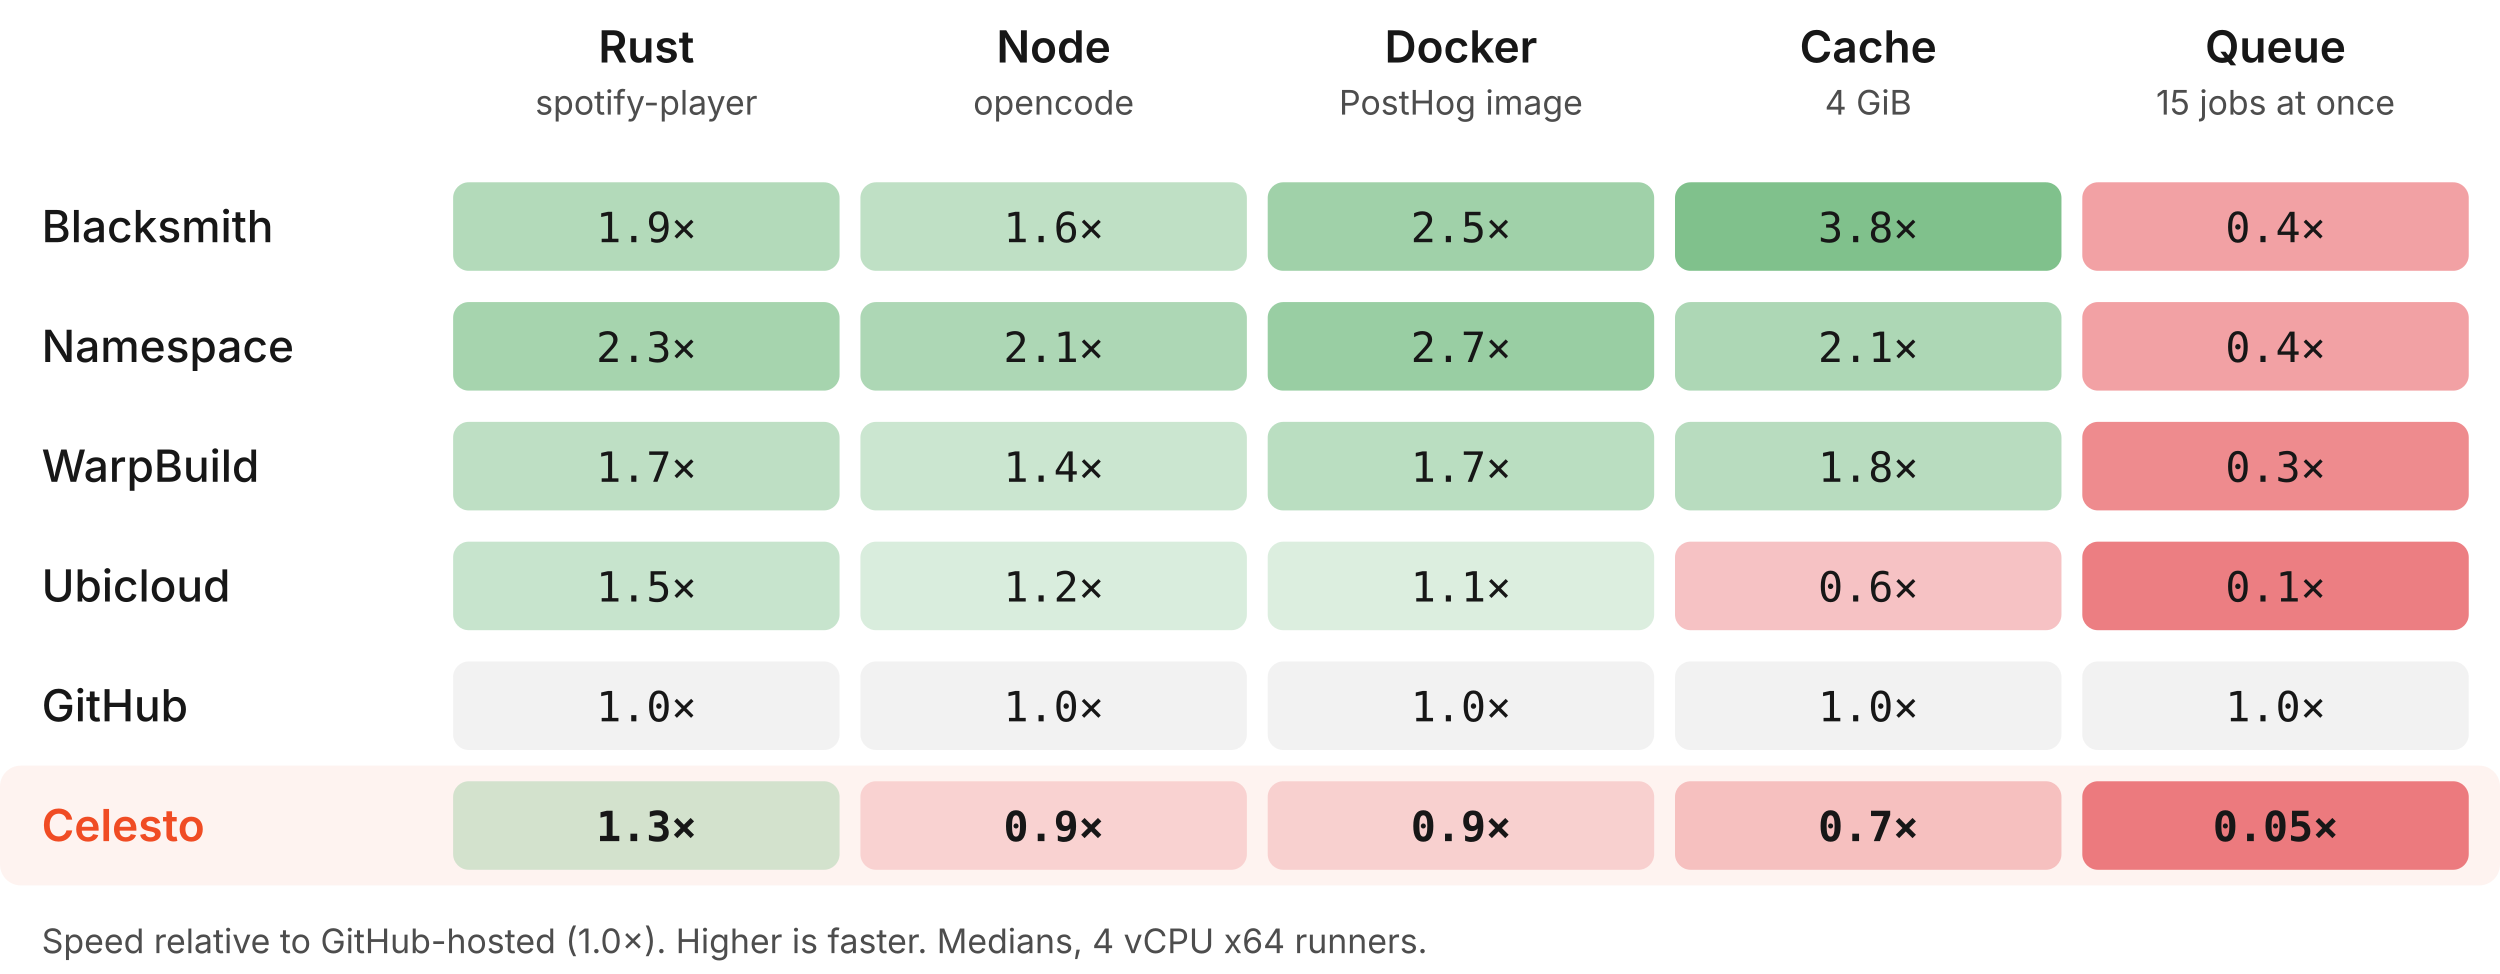
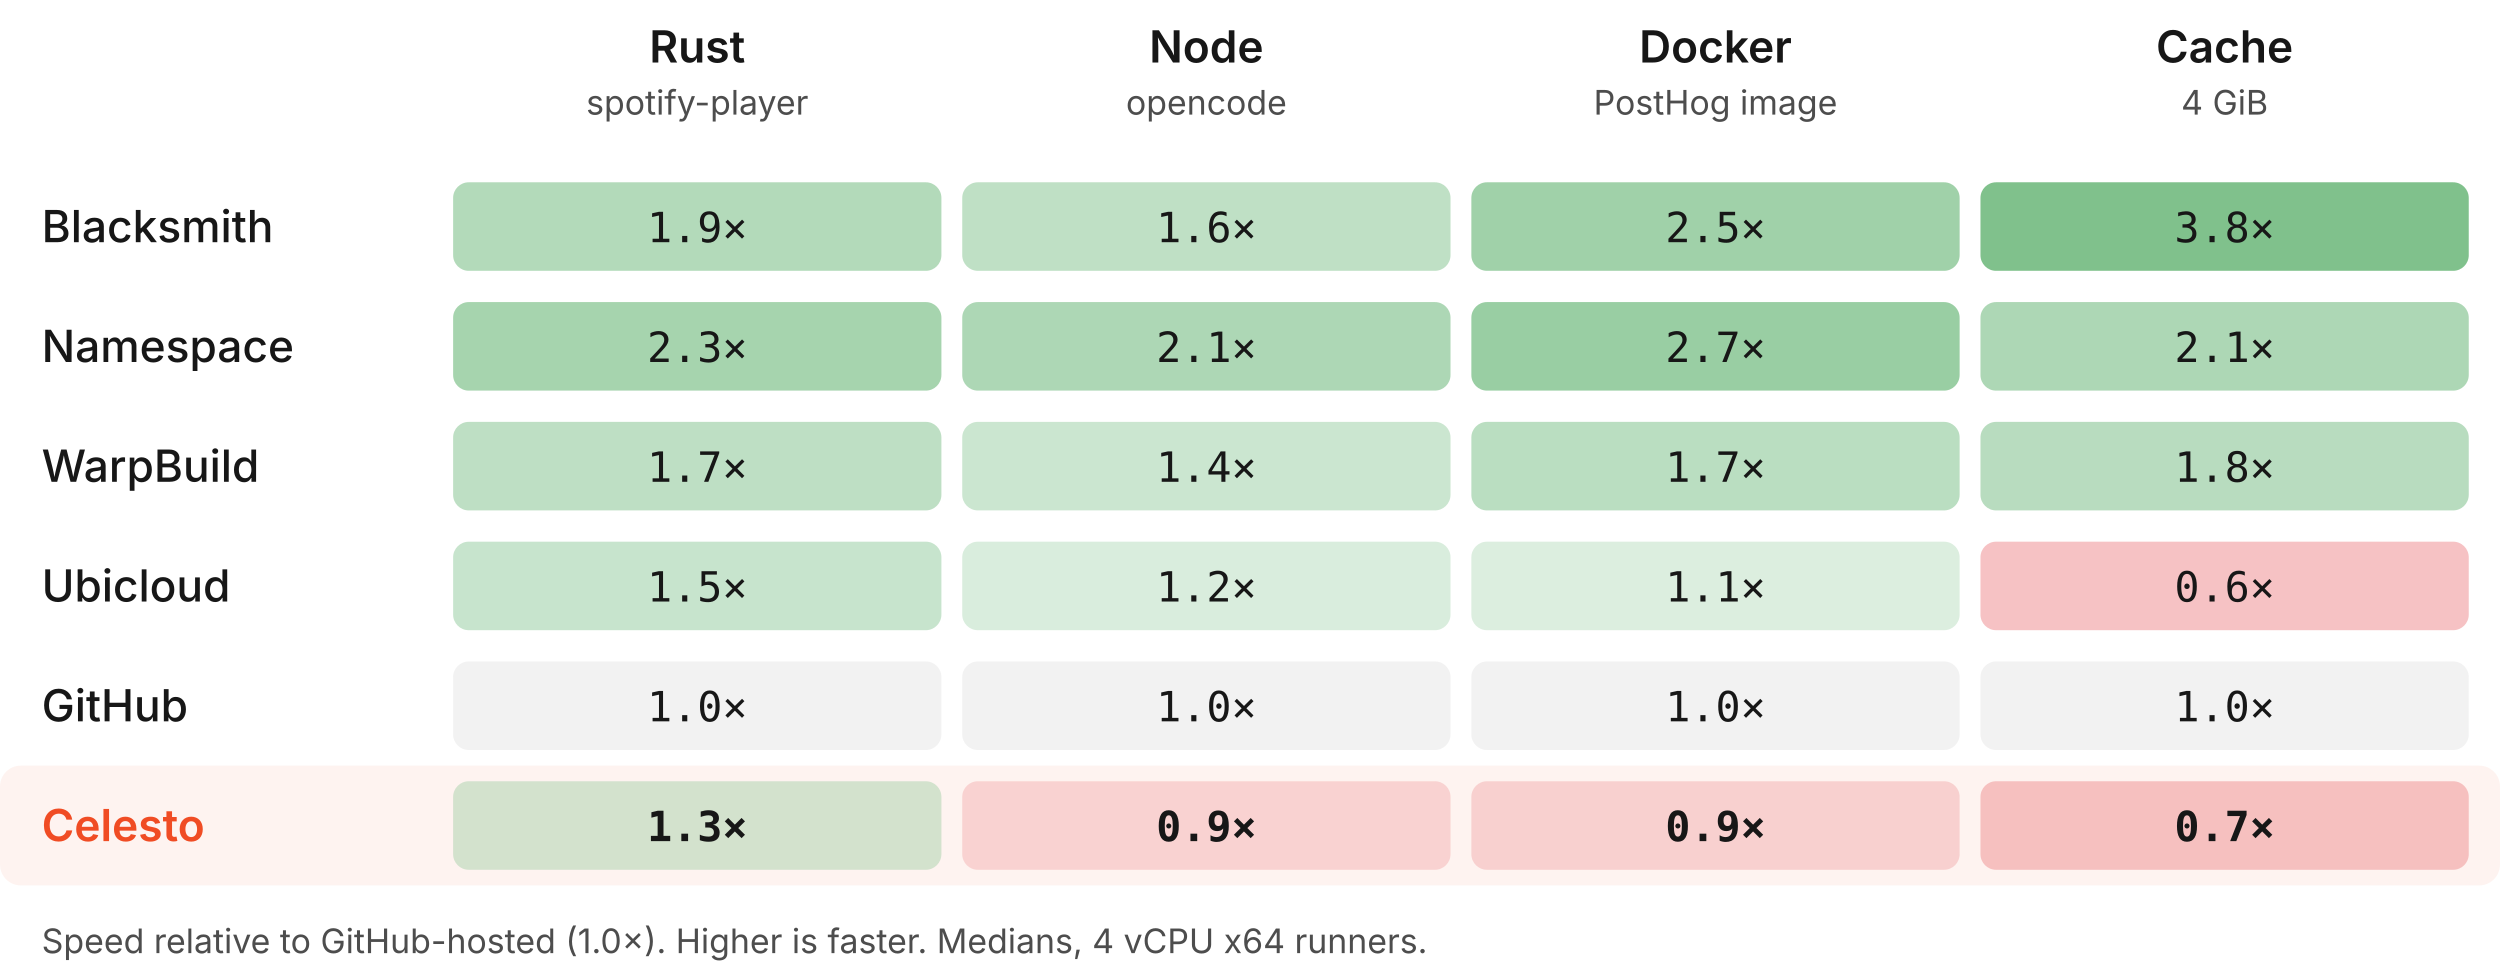
<svg xmlns="http://www.w3.org/2000/svg" viewBox="0 0 960 374" font-family="Geist,Inter,-apple-system,BlinkMacSystemFont,Segoe UI,sans-serif">
  <style>.t{fill:#171717}.m{fill:#4d4d4d}.hl{fill:#F04C24;fill-opacity:.07}.n{fill:#8f8f8f;fill-opacity:.12}</style>
-   <text x="248.2" y="24" text-anchor="middle" font-size="17" font-weight="600" class="t">Rust</text>
-   <text x="248.2" y="44" text-anchor="middle" font-size="13" class="m">spotify-player</text>
-   <text x="404.6" y="24" text-anchor="middle" font-size="17" font-weight="600" class="t">Node</text>
-   <text x="404.6" y="44" text-anchor="middle" font-size="13" class="m">opencode</text>
-   <text x="561" y="24" text-anchor="middle" font-size="17" font-weight="600" class="t">Docker</text>
-   <text x="561" y="44" text-anchor="middle" font-size="13" class="m">PostHog image</text>
-   <text x="717.4" y="24" text-anchor="middle" font-size="17" font-weight="600" class="t">Cache</text>
-   <text x="717.4" y="44" text-anchor="middle" font-size="13" class="m">4 GiB</text>
-   <text x="873.8" y="24" text-anchor="middle" font-size="17" font-weight="600" class="t">Queue</text>
-   <text x="873.8" y="44" text-anchor="middle" font-size="13" class="m">15 jobs at once</text>
+   <text x="267.75" y="24" text-anchor="middle" font-size="17" font-weight="600" class="t">Rust</text>
+   <text x="267.75" y="44" text-anchor="middle" font-size="13" class="m">spotify-player</text>
+   <text x="463.25" y="24" text-anchor="middle" font-size="17" font-weight="600" class="t">Node</text>
+   <text x="463.25" y="44" text-anchor="middle" font-size="13" class="m">opencode</text>
+   <text x="658.75" y="24" text-anchor="middle" font-size="17" font-weight="600" class="t">Docker</text>
+   <text x="658.75" y="44" text-anchor="middle" font-size="13" class="m">PostHog image</text>
+   <text x="854.25" y="24" text-anchor="middle" font-size="17" font-weight="600" class="t">Cache</text>
+   <text x="854.25" y="44" text-anchor="middle" font-size="13" class="m">4 GiB</text>
  <text x="16" y="93" font-size="17" font-weight="500" class="t">Blacksmith</text>
-   <rect x="174" y="70" width="148.4" height="34" rx="6" fill="#45a557" fill-opacity="0.41" />
-   <text x="248.2" y="93" text-anchor="middle" font-size="16" font-weight="400" font-family="Geist Mono,SFMono-Regular,Menlo,Consolas,monospace" class="t">1.9×</text>
-   <rect x="330.4" y="70" width="148.4" height="34" rx="6" fill="#45a557" fill-opacity="0.34" />
-   <text x="404.6" y="93" text-anchor="middle" font-size="16" font-weight="400" font-family="Geist Mono,SFMono-Regular,Menlo,Consolas,monospace" class="t">1.6×</text>
-   <rect x="486.8" y="70" width="148.4" height="34" rx="6" fill="#45a557" fill-opacity="0.51" />
-   <text x="561" y="93" text-anchor="middle" font-size="16" font-weight="400" font-family="Geist Mono,SFMono-Regular,Menlo,Consolas,monospace" class="t">2.5×</text>
-   <rect x="643.2" y="70" width="148.4" height="34" rx="6" fill="#45a557" fill-opacity="0.68" />
-   <text x="717.4" y="93" text-anchor="middle" font-size="16" font-weight="400" font-family="Geist Mono,SFMono-Regular,Menlo,Consolas,monospace" class="t">3.8×</text>
-   <rect x="799.6" y="70" width="148.4" height="34" rx="6" fill="#e5484d" fill-opacity="0.51" />
-   <text x="873.8" y="93" text-anchor="middle" font-size="16" font-weight="400" font-family="Geist Mono,SFMono-Regular,Menlo,Consolas,monospace" class="t">0.4×</text>
+   <rect x="174" y="70" width="187.5" height="34" rx="6" fill="#45a557" fill-opacity="0.41" />
+   <text x="267.75" y="93" text-anchor="middle" font-size="16" font-weight="400" font-family="Geist Mono,SFMono-Regular,Menlo,Consolas,monospace" class="t">1.9×</text>
+   <rect x="369.5" y="70" width="187.5" height="34" rx="6" fill="#45a557" fill-opacity="0.34" />
+   <text x="463.25" y="93" text-anchor="middle" font-size="16" font-weight="400" font-family="Geist Mono,SFMono-Regular,Menlo,Consolas,monospace" class="t">1.6×</text>
+   <rect x="565" y="70" width="187.5" height="34" rx="6" fill="#45a557" fill-opacity="0.51" />
+   <text x="658.75" y="93" text-anchor="middle" font-size="16" font-weight="400" font-family="Geist Mono,SFMono-Regular,Menlo,Consolas,monospace" class="t">2.5×</text>
+   <rect x="760.5" y="70" width="187.5" height="34" rx="6" fill="#45a557" fill-opacity="0.68" />
+   <text x="854.25" y="93" text-anchor="middle" font-size="16" font-weight="400" font-family="Geist Mono,SFMono-Regular,Menlo,Consolas,monospace" class="t">3.8×</text>
  <text x="16" y="139" font-size="17" font-weight="500" class="t">Namespace</text>
-   <rect x="174" y="116" width="148.4" height="34" rx="6" fill="#45a557" fill-opacity="0.48" />
-   <text x="248.2" y="139" text-anchor="middle" font-size="16" font-weight="400" font-family="Geist Mono,SFMono-Regular,Menlo,Consolas,monospace" class="t">2.3×</text>
-   <rect x="330.4" y="116" width="148.4" height="34" rx="6" fill="#45a557" fill-opacity="0.44" />
-   <text x="404.6" y="139" text-anchor="middle" font-size="16" font-weight="400" font-family="Geist Mono,SFMono-Regular,Menlo,Consolas,monospace" class="t">2.1×</text>
-   <rect x="486.8" y="116" width="148.4" height="34" rx="6" fill="#45a557" fill-opacity="0.55" />
-   <text x="561" y="139" text-anchor="middle" font-size="16" font-weight="400" font-family="Geist Mono,SFMono-Regular,Menlo,Consolas,monospace" class="t">2.7×</text>
-   <rect x="643.2" y="116" width="148.4" height="34" rx="6" fill="#45a557" fill-opacity="0.44" />
-   <text x="717.4" y="139" text-anchor="middle" font-size="16" font-weight="400" font-family="Geist Mono,SFMono-Regular,Menlo,Consolas,monospace" class="t">2.1×</text>
-   <rect x="799.6" y="116" width="148.4" height="34" rx="6" fill="#e5484d" fill-opacity="0.51" />
-   <text x="873.8" y="139" text-anchor="middle" font-size="16" font-weight="400" font-family="Geist Mono,SFMono-Regular,Menlo,Consolas,monospace" class="t">0.4×</text>
+   <rect x="174" y="116" width="187.5" height="34" rx="6" fill="#45a557" fill-opacity="0.48" />
+   <text x="267.75" y="139" text-anchor="middle" font-size="16" font-weight="400" font-family="Geist Mono,SFMono-Regular,Menlo,Consolas,monospace" class="t">2.3×</text>
+   <rect x="369.5" y="116" width="187.5" height="34" rx="6" fill="#45a557" fill-opacity="0.44" />
+   <text x="463.25" y="139" text-anchor="middle" font-size="16" font-weight="400" font-family="Geist Mono,SFMono-Regular,Menlo,Consolas,monospace" class="t">2.1×</text>
+   <rect x="565" y="116" width="187.5" height="34" rx="6" fill="#45a557" fill-opacity="0.55" />
+   <text x="658.75" y="139" text-anchor="middle" font-size="16" font-weight="400" font-family="Geist Mono,SFMono-Regular,Menlo,Consolas,monospace" class="t">2.7×</text>
+   <rect x="760.5" y="116" width="187.5" height="34" rx="6" fill="#45a557" fill-opacity="0.44" />
+   <text x="854.25" y="139" text-anchor="middle" font-size="16" font-weight="400" font-family="Geist Mono,SFMono-Regular,Menlo,Consolas,monospace" class="t">2.1×</text>
  <text x="16" y="185" font-size="17" font-weight="500" class="t">WarpBuild</text>
-   <rect x="174" y="162" width="148.4" height="34" rx="6" fill="#45a557" fill-opacity="0.35" />
-   <text x="248.2" y="185" text-anchor="middle" font-size="16" font-weight="400" font-family="Geist Mono,SFMono-Regular,Menlo,Consolas,monospace" class="t">1.7×</text>
-   <rect x="330.4" y="162" width="148.4" height="34" rx="6" fill="#45a557" fill-opacity="0.28" />
-   <text x="404.6" y="185" text-anchor="middle" font-size="16" font-weight="400" font-family="Geist Mono,SFMono-Regular,Menlo,Consolas,monospace" class="t">1.4×</text>
-   <rect x="486.8" y="162" width="148.4" height="34" rx="6" fill="#45a557" fill-opacity="0.37" />
-   <text x="561" y="185" text-anchor="middle" font-size="16" font-weight="400" font-family="Geist Mono,SFMono-Regular,Menlo,Consolas,monospace" class="t">1.7×</text>
-   <rect x="643.2" y="162" width="148.4" height="34" rx="6" fill="#45a557" fill-opacity="0.38" />
-   <text x="717.4" y="185" text-anchor="middle" font-size="16" font-weight="400" font-family="Geist Mono,SFMono-Regular,Menlo,Consolas,monospace" class="t">1.8×</text>
-   <rect x="799.6" y="162" width="148.4" height="34" rx="6" fill="#e5484d" fill-opacity="0.63" />
-   <text x="873.8" y="185" text-anchor="middle" font-size="16" font-weight="400" font-family="Geist Mono,SFMono-Regular,Menlo,Consolas,monospace" class="t">0.3×</text>
+   <rect x="174" y="162" width="187.5" height="34" rx="6" fill="#45a557" fill-opacity="0.35" />
+   <text x="267.75" y="185" text-anchor="middle" font-size="16" font-weight="400" font-family="Geist Mono,SFMono-Regular,Menlo,Consolas,monospace" class="t">1.7×</text>
+   <rect x="369.5" y="162" width="187.5" height="34" rx="6" fill="#45a557" fill-opacity="0.28" />
+   <text x="463.25" y="185" text-anchor="middle" font-size="16" font-weight="400" font-family="Geist Mono,SFMono-Regular,Menlo,Consolas,monospace" class="t">1.4×</text>
+   <rect x="565" y="162" width="187.5" height="34" rx="6" fill="#45a557" fill-opacity="0.37" />
+   <text x="658.75" y="185" text-anchor="middle" font-size="16" font-weight="400" font-family="Geist Mono,SFMono-Regular,Menlo,Consolas,monospace" class="t">1.7×</text>
+   <rect x="760.5" y="162" width="187.5" height="34" rx="6" fill="#45a557" fill-opacity="0.38" />
+   <text x="854.25" y="185" text-anchor="middle" font-size="16" font-weight="400" font-family="Geist Mono,SFMono-Regular,Menlo,Consolas,monospace" class="t">1.8×</text>
  <text x="16" y="231" font-size="17" font-weight="500" class="t">Ubicloud</text>
-   <rect x="174" y="208" width="148.4" height="34" rx="6" fill="#45a557" fill-opacity="0.30" />
-   <text x="248.2" y="231" text-anchor="middle" font-size="16" font-weight="400" font-family="Geist Mono,SFMono-Regular,Menlo,Consolas,monospace" class="t">1.5×</text>
-   <rect x="330.4" y="208" width="148.4" height="34" rx="6" fill="#45a557" fill-opacity="0.20" />
-   <text x="404.6" y="231" text-anchor="middle" font-size="16" font-weight="400" font-family="Geist Mono,SFMono-Regular,Menlo,Consolas,monospace" class="t">1.2×</text>
-   <rect x="486.8" y="208" width="148.4" height="34" rx="6" fill="#45a557" fill-opacity="0.19" />
-   <text x="561" y="231" text-anchor="middle" font-size="16" font-weight="400" font-family="Geist Mono,SFMono-Regular,Menlo,Consolas,monospace" class="t">1.1×</text>
-   <rect x="643.2" y="208" width="148.4" height="34" rx="6" fill="#e5484d" fill-opacity="0.33" />
-   <text x="717.4" y="231" text-anchor="middle" font-size="16" font-weight="400" font-family="Geist Mono,SFMono-Regular,Menlo,Consolas,monospace" class="t">0.6×</text>
-   <rect x="799.6" y="208" width="148.4" height="34" rx="6" fill="#e5484d" fill-opacity="0.70" />
-   <text x="873.8" y="231" text-anchor="middle" font-size="16" font-weight="400" font-family="Geist Mono,SFMono-Regular,Menlo,Consolas,monospace" class="t">0.1×</text>
+   <rect x="174" y="208" width="187.5" height="34" rx="6" fill="#45a557" fill-opacity="0.30" />
+   <text x="267.75" y="231" text-anchor="middle" font-size="16" font-weight="400" font-family="Geist Mono,SFMono-Regular,Menlo,Consolas,monospace" class="t">1.5×</text>
+   <rect x="369.5" y="208" width="187.5" height="34" rx="6" fill="#45a557" fill-opacity="0.20" />
+   <text x="463.25" y="231" text-anchor="middle" font-size="16" font-weight="400" font-family="Geist Mono,SFMono-Regular,Menlo,Consolas,monospace" class="t">1.2×</text>
+   <rect x="565" y="208" width="187.5" height="34" rx="6" fill="#45a557" fill-opacity="0.19" />
+   <text x="658.75" y="231" text-anchor="middle" font-size="16" font-weight="400" font-family="Geist Mono,SFMono-Regular,Menlo,Consolas,monospace" class="t">1.1×</text>
+   <rect x="760.5" y="208" width="187.5" height="34" rx="6" fill="#e5484d" fill-opacity="0.33" />
+   <text x="854.25" y="231" text-anchor="middle" font-size="16" font-weight="400" font-family="Geist Mono,SFMono-Regular,Menlo,Consolas,monospace" class="t">0.6×</text>
  <text x="16" y="277" font-size="17" font-weight="500" class="t">GitHub</text>
-   <rect x="174" y="254" width="148.4" height="34" rx="6" class="n" />
-   <text x="248.2" y="277" text-anchor="middle" font-size="16" font-weight="400" font-family="Geist Mono,SFMono-Regular,Menlo,Consolas,monospace" class="t">1.0×</text>
-   <rect x="330.4" y="254" width="148.4" height="34" rx="6" class="n" />
-   <text x="404.6" y="277" text-anchor="middle" font-size="16" font-weight="400" font-family="Geist Mono,SFMono-Regular,Menlo,Consolas,monospace" class="t">1.0×</text>
-   <rect x="486.8" y="254" width="148.4" height="34" rx="6" class="n" />
-   <text x="561" y="277" text-anchor="middle" font-size="16" font-weight="400" font-family="Geist Mono,SFMono-Regular,Menlo,Consolas,monospace" class="t">1.0×</text>
-   <rect x="643.2" y="254" width="148.4" height="34" rx="6" class="n" />
-   <text x="717.4" y="277" text-anchor="middle" font-size="16" font-weight="400" font-family="Geist Mono,SFMono-Regular,Menlo,Consolas,monospace" class="t">1.0×</text>
-   <rect x="799.6" y="254" width="148.4" height="34" rx="6" class="n" />
-   <text x="873.8" y="277" text-anchor="middle" font-size="16" font-weight="400" font-family="Geist Mono,SFMono-Regular,Menlo,Consolas,monospace" class="t">1.0×</text>
+   <rect x="174" y="254" width="187.5" height="34" rx="6" class="n" />
+   <text x="267.75" y="277" text-anchor="middle" font-size="16" font-weight="400" font-family="Geist Mono,SFMono-Regular,Menlo,Consolas,monospace" class="t">1.0×</text>
+   <rect x="369.5" y="254" width="187.5" height="34" rx="6" class="n" />
+   <text x="463.25" y="277" text-anchor="middle" font-size="16" font-weight="400" font-family="Geist Mono,SFMono-Regular,Menlo,Consolas,monospace" class="t">1.0×</text>
+   <rect x="565" y="254" width="187.5" height="34" rx="6" class="n" />
+   <text x="658.75" y="277" text-anchor="middle" font-size="16" font-weight="400" font-family="Geist Mono,SFMono-Regular,Menlo,Consolas,monospace" class="t">1.0×</text>
+   <rect x="760.5" y="254" width="187.5" height="34" rx="6" class="n" />
+   <text x="854.25" y="277" text-anchor="middle" font-size="16" font-weight="400" font-family="Geist Mono,SFMono-Regular,Menlo,Consolas,monospace" class="t">1.0×</text>
  <rect x="0" y="294" width="960" height="46" rx="8" class="hl" />
  <text x="16" y="323" font-size="17" font-weight="600" fill="#F04C24">Celesto</text>
-   <rect x="174" y="300" width="148.4" height="34" rx="6" fill="#45a557" fill-opacity="0.23" />
-   <text x="248.2" y="323" text-anchor="middle" font-size="16" font-weight="600" font-family="Geist Mono,SFMono-Regular,Menlo,Consolas,monospace" class="t">1.3×</text>
-   <rect x="330.4" y="300" width="148.4" height="34" rx="6" fill="#e5484d" fill-opacity="0.19" />
-   <text x="404.6" y="323" text-anchor="middle" font-size="16" font-weight="600" font-family="Geist Mono,SFMono-Regular,Menlo,Consolas,monospace" class="t">0.9×</text>
-   <rect x="486.8" y="300" width="148.4" height="34" rx="6" fill="#e5484d" fill-opacity="0.20" />
-   <text x="561" y="323" text-anchor="middle" font-size="16" font-weight="600" font-family="Geist Mono,SFMono-Regular,Menlo,Consolas,monospace" class="t">0.9×</text>
-   <rect x="643.2" y="300" width="148.4" height="34" rx="6" fill="#e5484d" fill-opacity="0.30" />
-   <text x="717.4" y="323" text-anchor="middle" font-size="16" font-weight="600" font-family="Geist Mono,SFMono-Regular,Menlo,Consolas,monospace" class="t">0.7×</text>
-   <rect x="799.6" y="300" width="148.4" height="34" rx="6" fill="#e5484d" fill-opacity="0.70" />
-   <text x="873.8" y="323" text-anchor="middle" font-size="16" font-weight="600" font-family="Geist Mono,SFMono-Regular,Menlo,Consolas,monospace" class="t">0.05×</text>
+   <rect x="174" y="300" width="187.5" height="34" rx="6" fill="#45a557" fill-opacity="0.23" />
+   <text x="267.75" y="323" text-anchor="middle" font-size="16" font-weight="600" font-family="Geist Mono,SFMono-Regular,Menlo,Consolas,monospace" class="t">1.3×</text>
+   <rect x="369.5" y="300" width="187.5" height="34" rx="6" fill="#e5484d" fill-opacity="0.19" />
+   <text x="463.25" y="323" text-anchor="middle" font-size="16" font-weight="600" font-family="Geist Mono,SFMono-Regular,Menlo,Consolas,monospace" class="t">0.9×</text>
+   <rect x="565" y="300" width="187.5" height="34" rx="6" fill="#e5484d" fill-opacity="0.20" />
+   <text x="658.75" y="323" text-anchor="middle" font-size="16" font-weight="600" font-family="Geist Mono,SFMono-Regular,Menlo,Consolas,monospace" class="t">0.9×</text>
+   <rect x="760.5" y="300" width="187.5" height="34" rx="6" fill="#e5484d" fill-opacity="0.30" />
+   <text x="854.25" y="323" text-anchor="middle" font-size="16" font-weight="600" font-family="Geist Mono,SFMono-Regular,Menlo,Consolas,monospace" class="t">0.7×</text>
  <text x="16" y="366" font-size="13" class="m">Speed relative to GitHub-hosted (1.0×). Higher is faster. Medians, 4 vCPU x64 runners.</text>
</svg>
